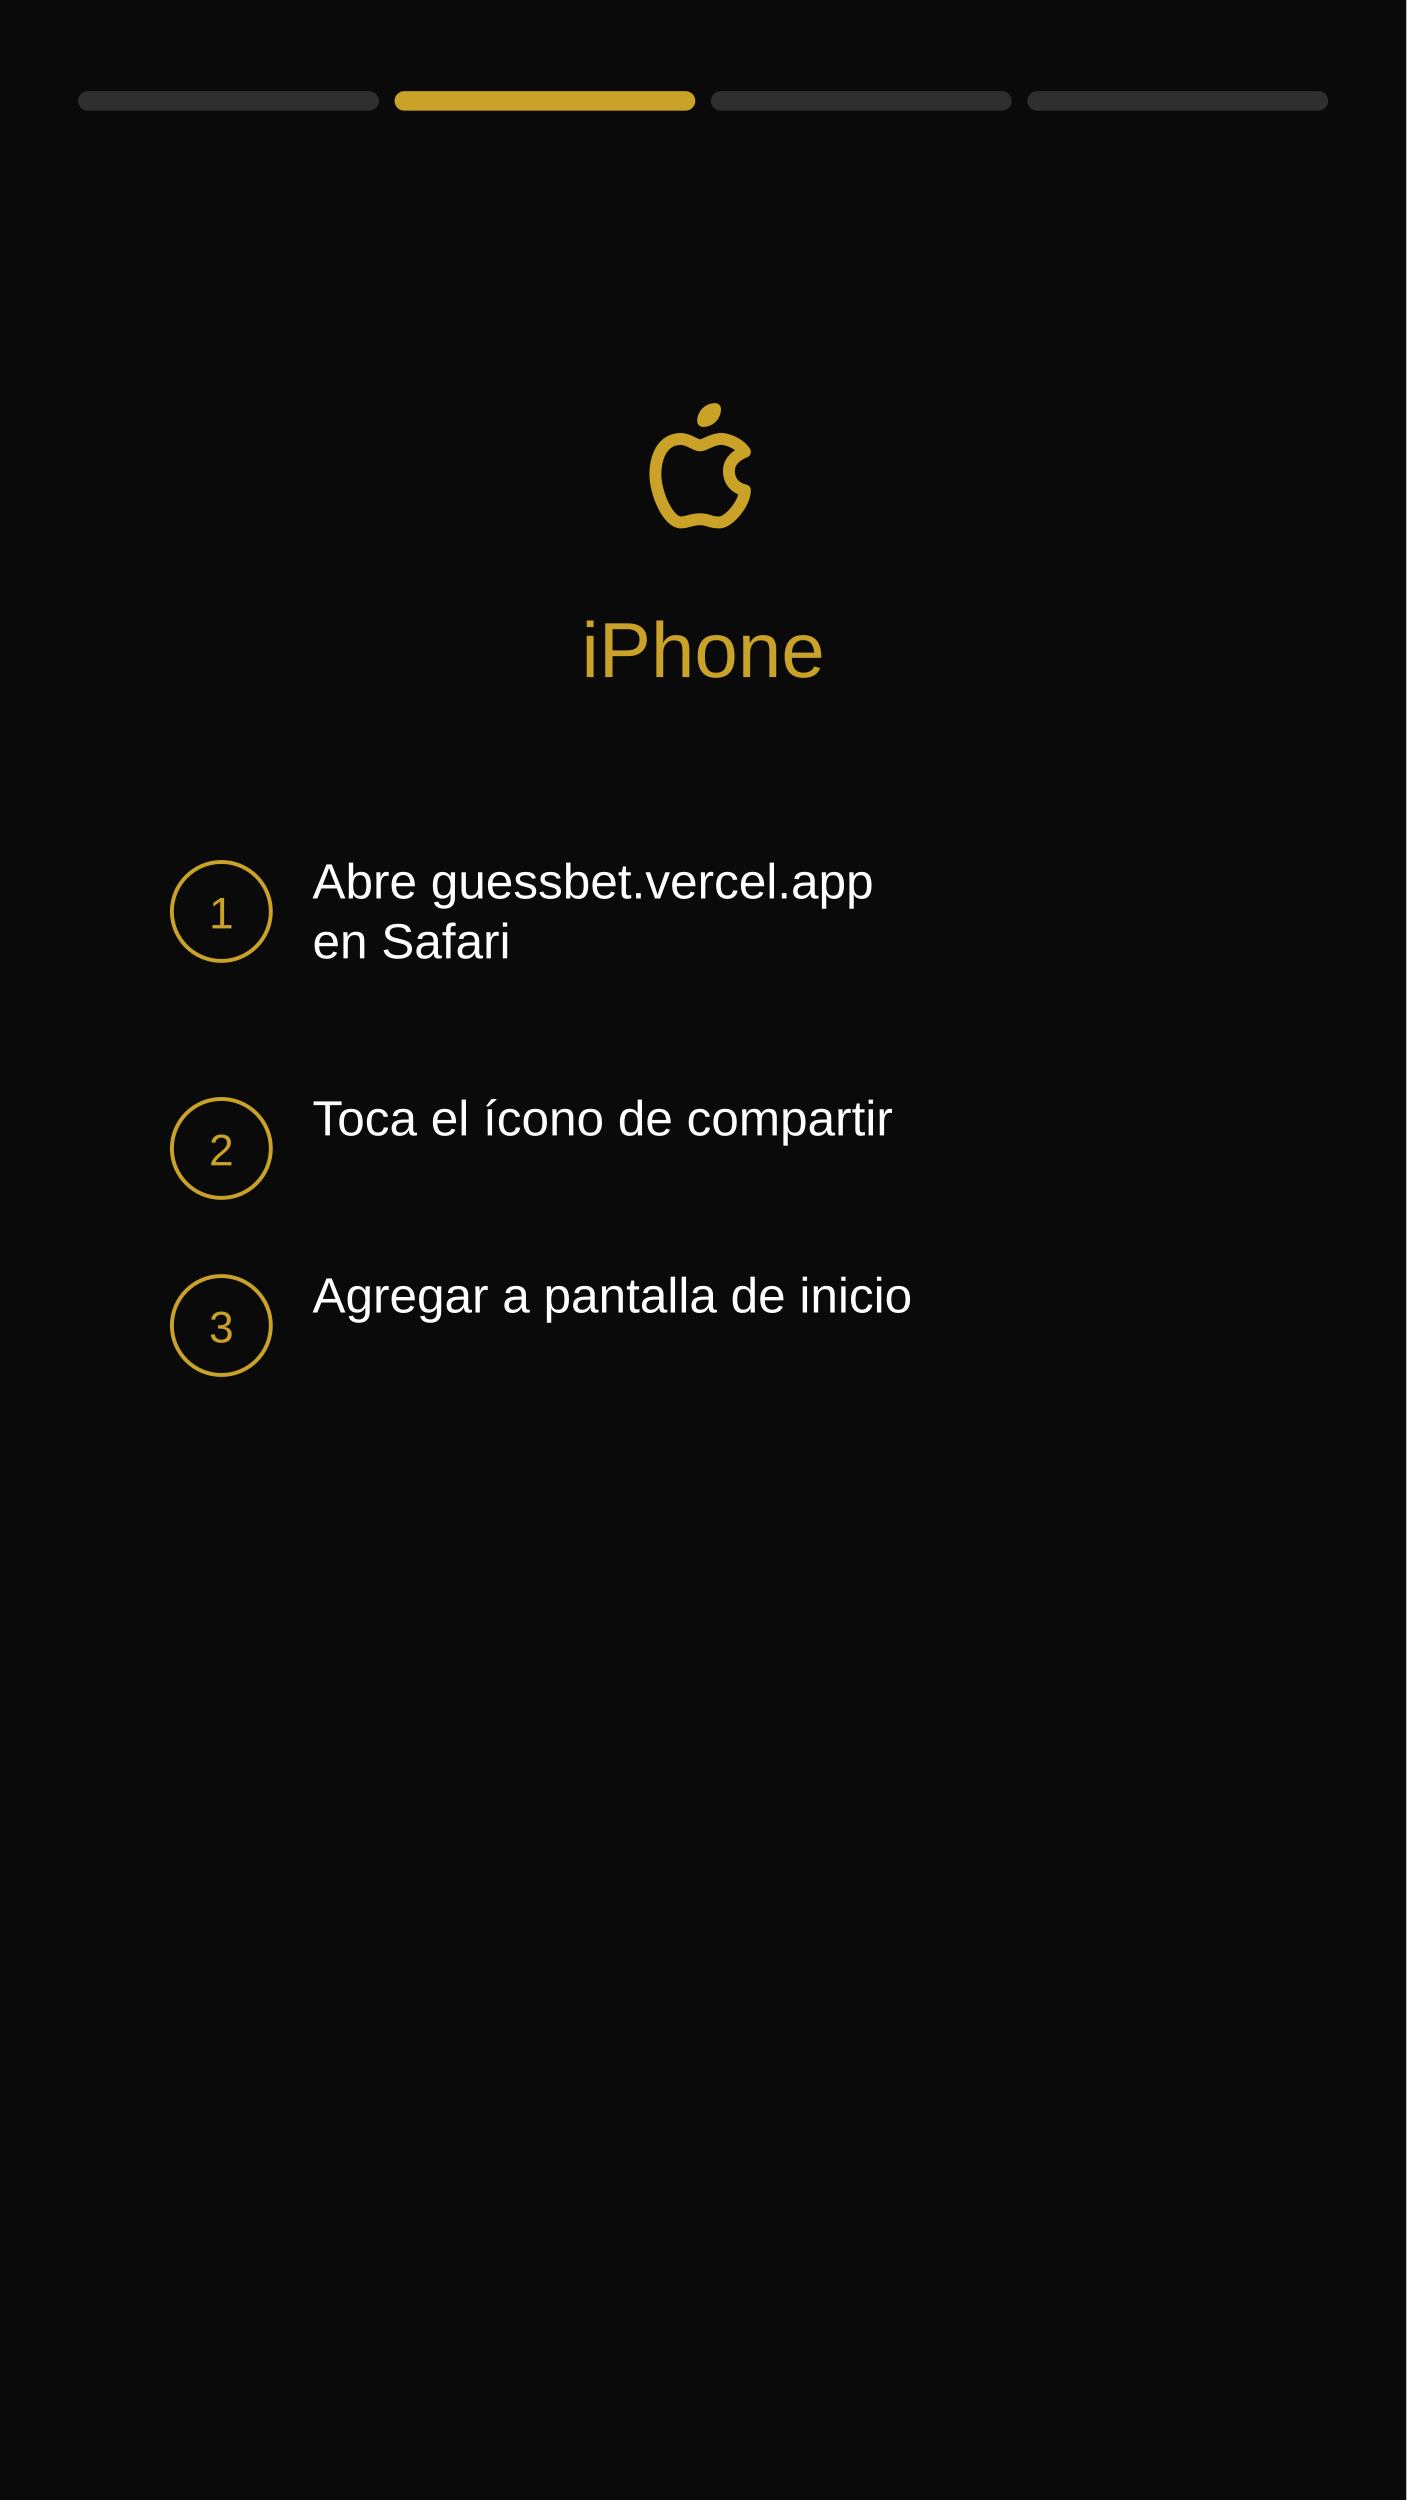
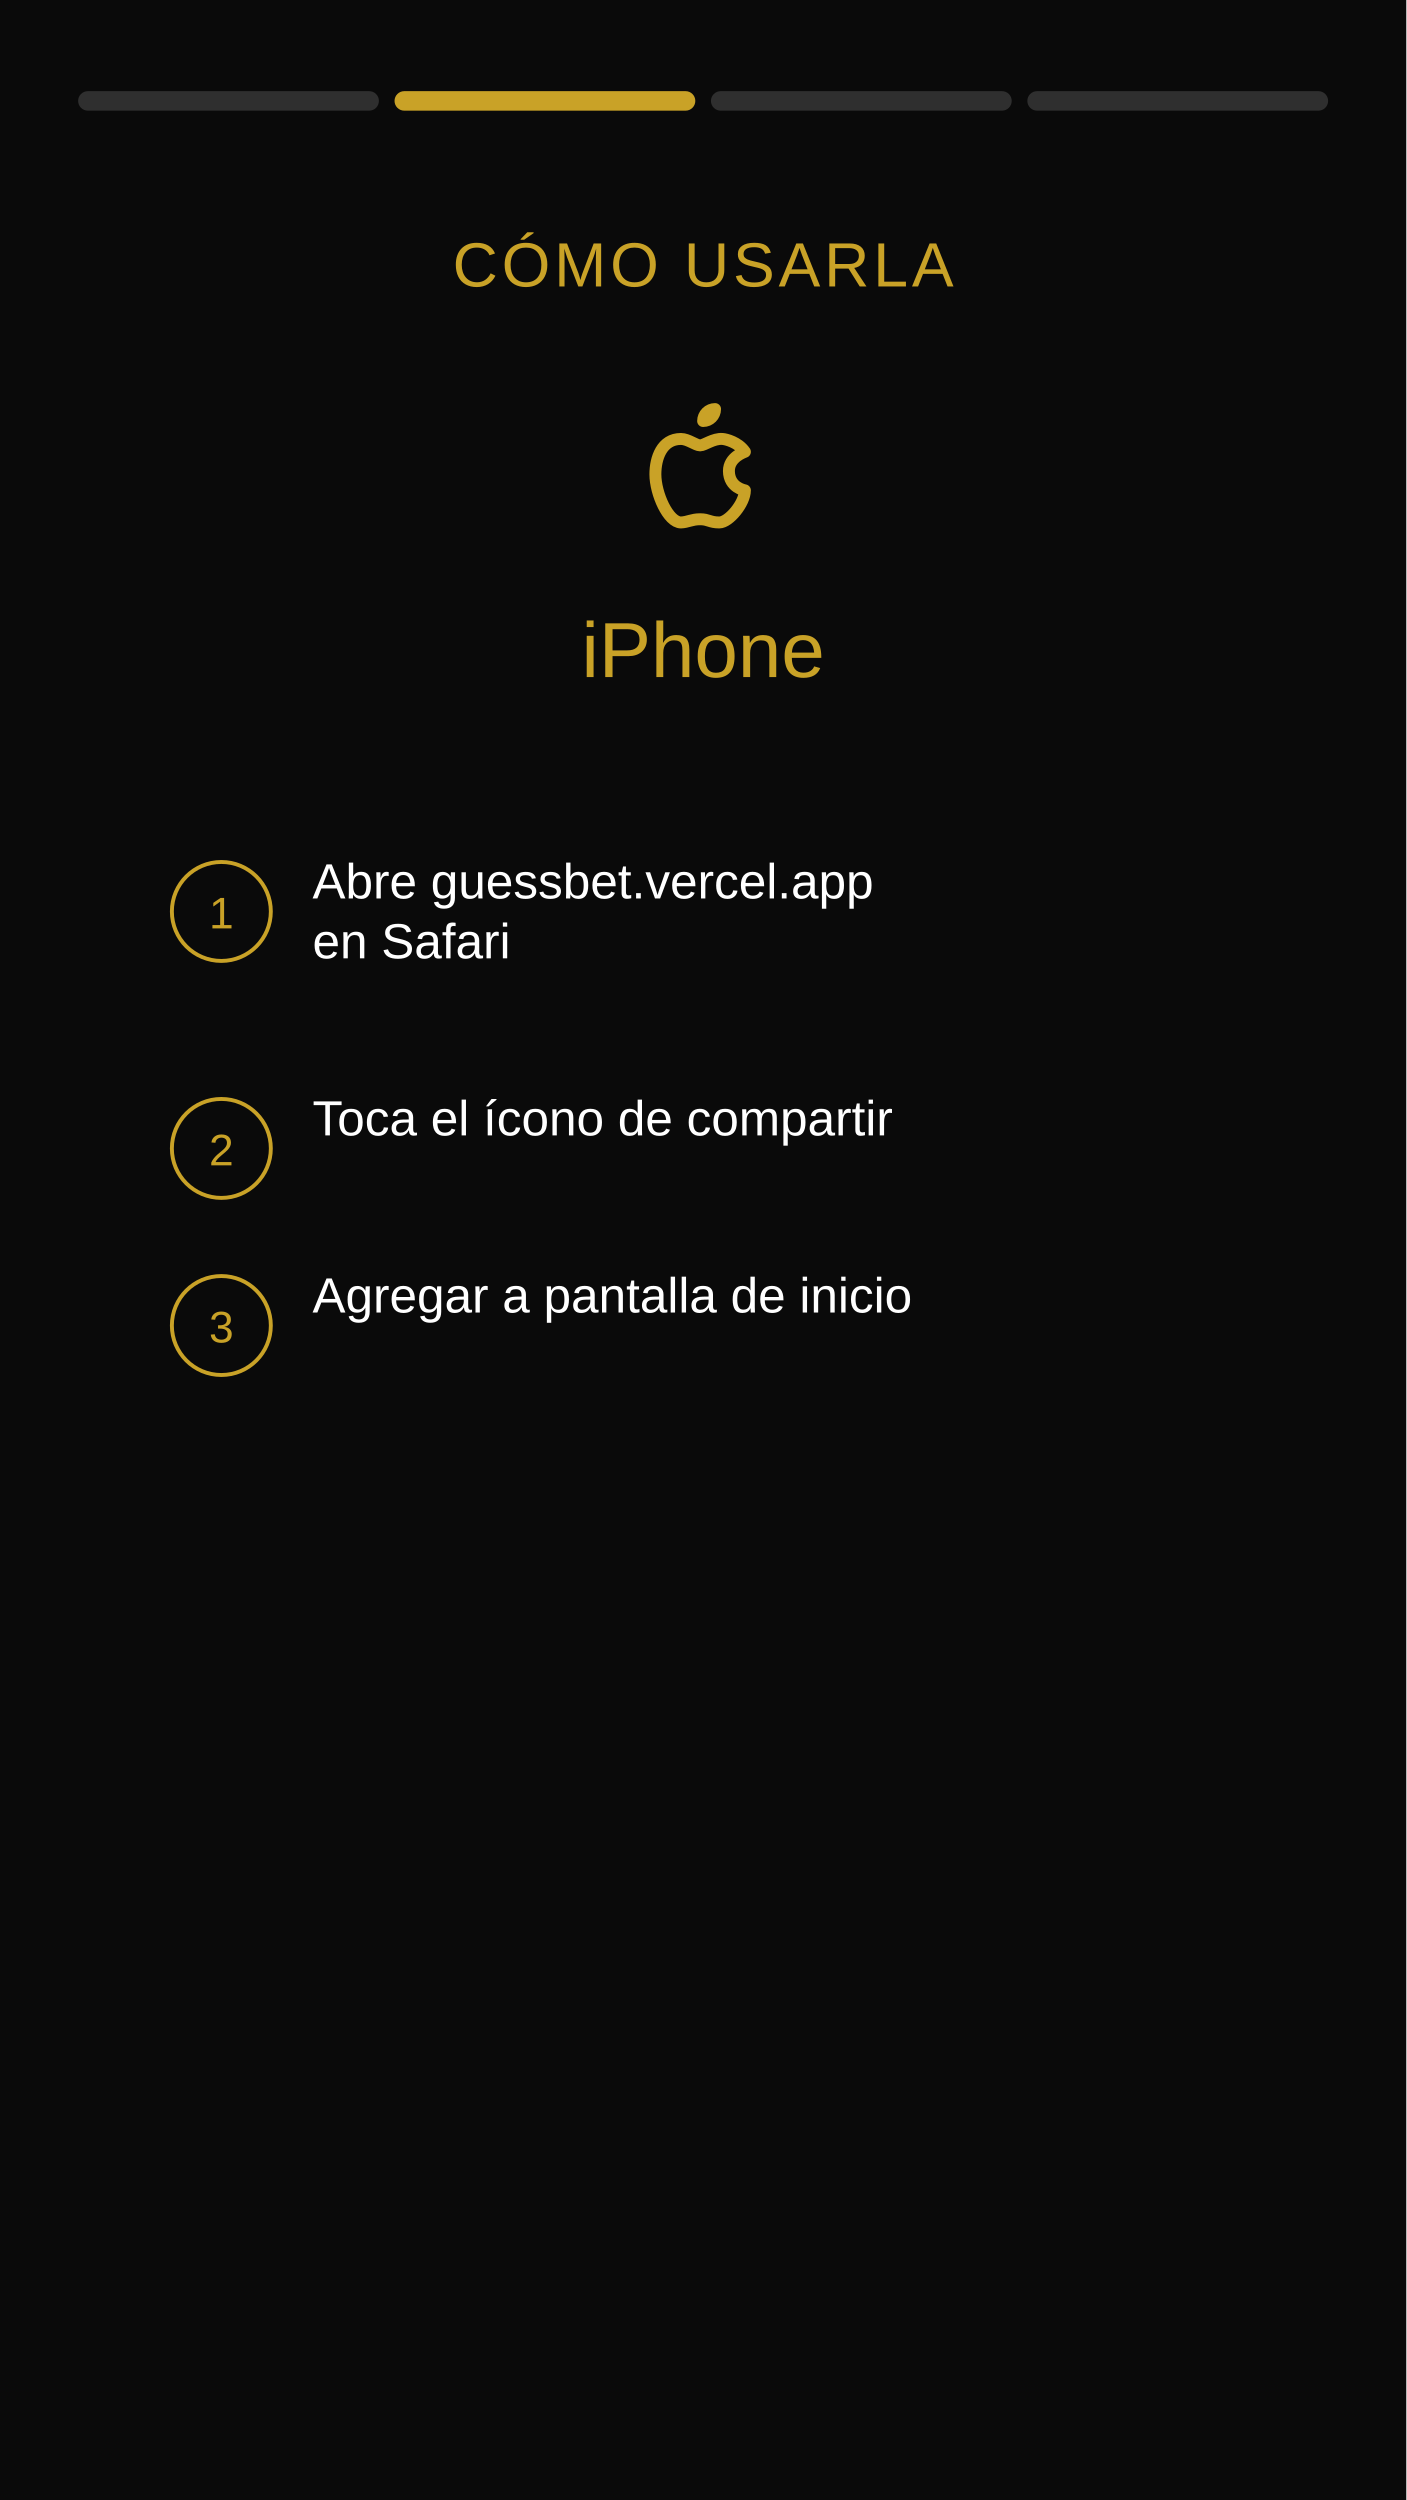
<svg xmlns="http://www.w3.org/2000/svg" width="1080" height="1920" viewBox="0 0 1080 1920">
  <rect width="1080" height="1920" fill="#0a0a0a" />
  <rect x="60.0" y="70" width="231.0" height="15" rx="7.5" fill="rgba(255,255,255,0.15)" />
  <rect x="303.0" y="70" width="231.0" height="15" rx="7.5" fill="#C9A227" />
  <rect x="546.0" y="70" width="231.0" height="15" rx="7.5" fill="rgba(255,255,255,0.15)" />
  <rect x="789.0" y="70" width="231.0" height="15" rx="7.5" fill="rgba(255,255,255,0.15)" />
+   <text x="540.0" y="220" font-family="Segoe UI, Arial, sans-serif" font-size="48" font-weight="500" fill="#C9A227" text-anchor="middle" letter-spacing="3">CÓMO USARLA</text>
  <g transform="translate(485.0,305.0) scale(4.583333)" fill="none" stroke="#C9A227" stroke-width="2" stroke-linecap="round" stroke-linejoin="round">
    <path d="M8.286 7.008c-3.216 0 -4.286 3.23 -4.286 5.92c0 3.229 2.143 8.072 4.286 8.072c1.165 -.05 1.799 -.538 3.214 -.538c1.406 0 1.607 .538 3.214 .538s4.286 -3.229 4.286 -5.381c-.03 -.011 -2.649 -.434 -2.679 -3.23c-.02 -2.335 2.589 -3.179 2.679 -3.228c-1.096 -1.606 -3.162 -2.113 -3.75 -2.153c-1.535 -.12 -3.032 1.077 -3.75 1.077c-.729 0 -2.036 -1.077 -3.214 -1.077" />
    <path d="M12 4a2 2 0 0 0 2 -2a2 2 0 0 0 -2 2" />
  </g>
  <text x="540.0" y="520" font-family="Segoe UI, Arial, sans-serif" font-size="60" font-weight="500" fill="#C9A227" text-anchor="middle">iPhone</text>
  <circle cx="170" cy="700" r="38" fill="none" stroke="#C9A227" stroke-width="3" />
  <text x="170" y="713" font-family="Segoe UI, Arial, sans-serif" font-size="34" font-weight="500" fill="#C9A227" text-anchor="middle">1</text>
  <text x="240" y="690" font-family="Segoe UI, Arial, sans-serif" font-size="38" font-weight="500" fill="#ffffff">Abre guessbet.vercel.app</text>
  <text x="240" y="736" font-family="Segoe UI, Arial, sans-serif" font-size="38" font-weight="500" fill="#ffffff">en Safari</text>
  <circle cx="170" cy="882" r="38" fill="none" stroke="#C9A227" stroke-width="3" />
  <text x="170" y="895" font-family="Segoe UI, Arial, sans-serif" font-size="34" font-weight="500" fill="#C9A227" text-anchor="middle">2</text>
  <text x="240" y="872" font-family="Segoe UI, Arial, sans-serif" font-size="38" font-weight="500" fill="#ffffff">Toca el ícono de compartir</text>
  <circle cx="170" cy="1018" r="38" fill="none" stroke="#C9A227" stroke-width="3" />
  <text x="170" y="1031" font-family="Segoe UI, Arial, sans-serif" font-size="34" font-weight="500" fill="#C9A227" text-anchor="middle">3</text>
  <text x="240" y="1008" font-family="Segoe UI, Arial, sans-serif" font-size="38" font-weight="500" fill="#ffffff">Agregar a pantalla de inicio</text>
</svg>
